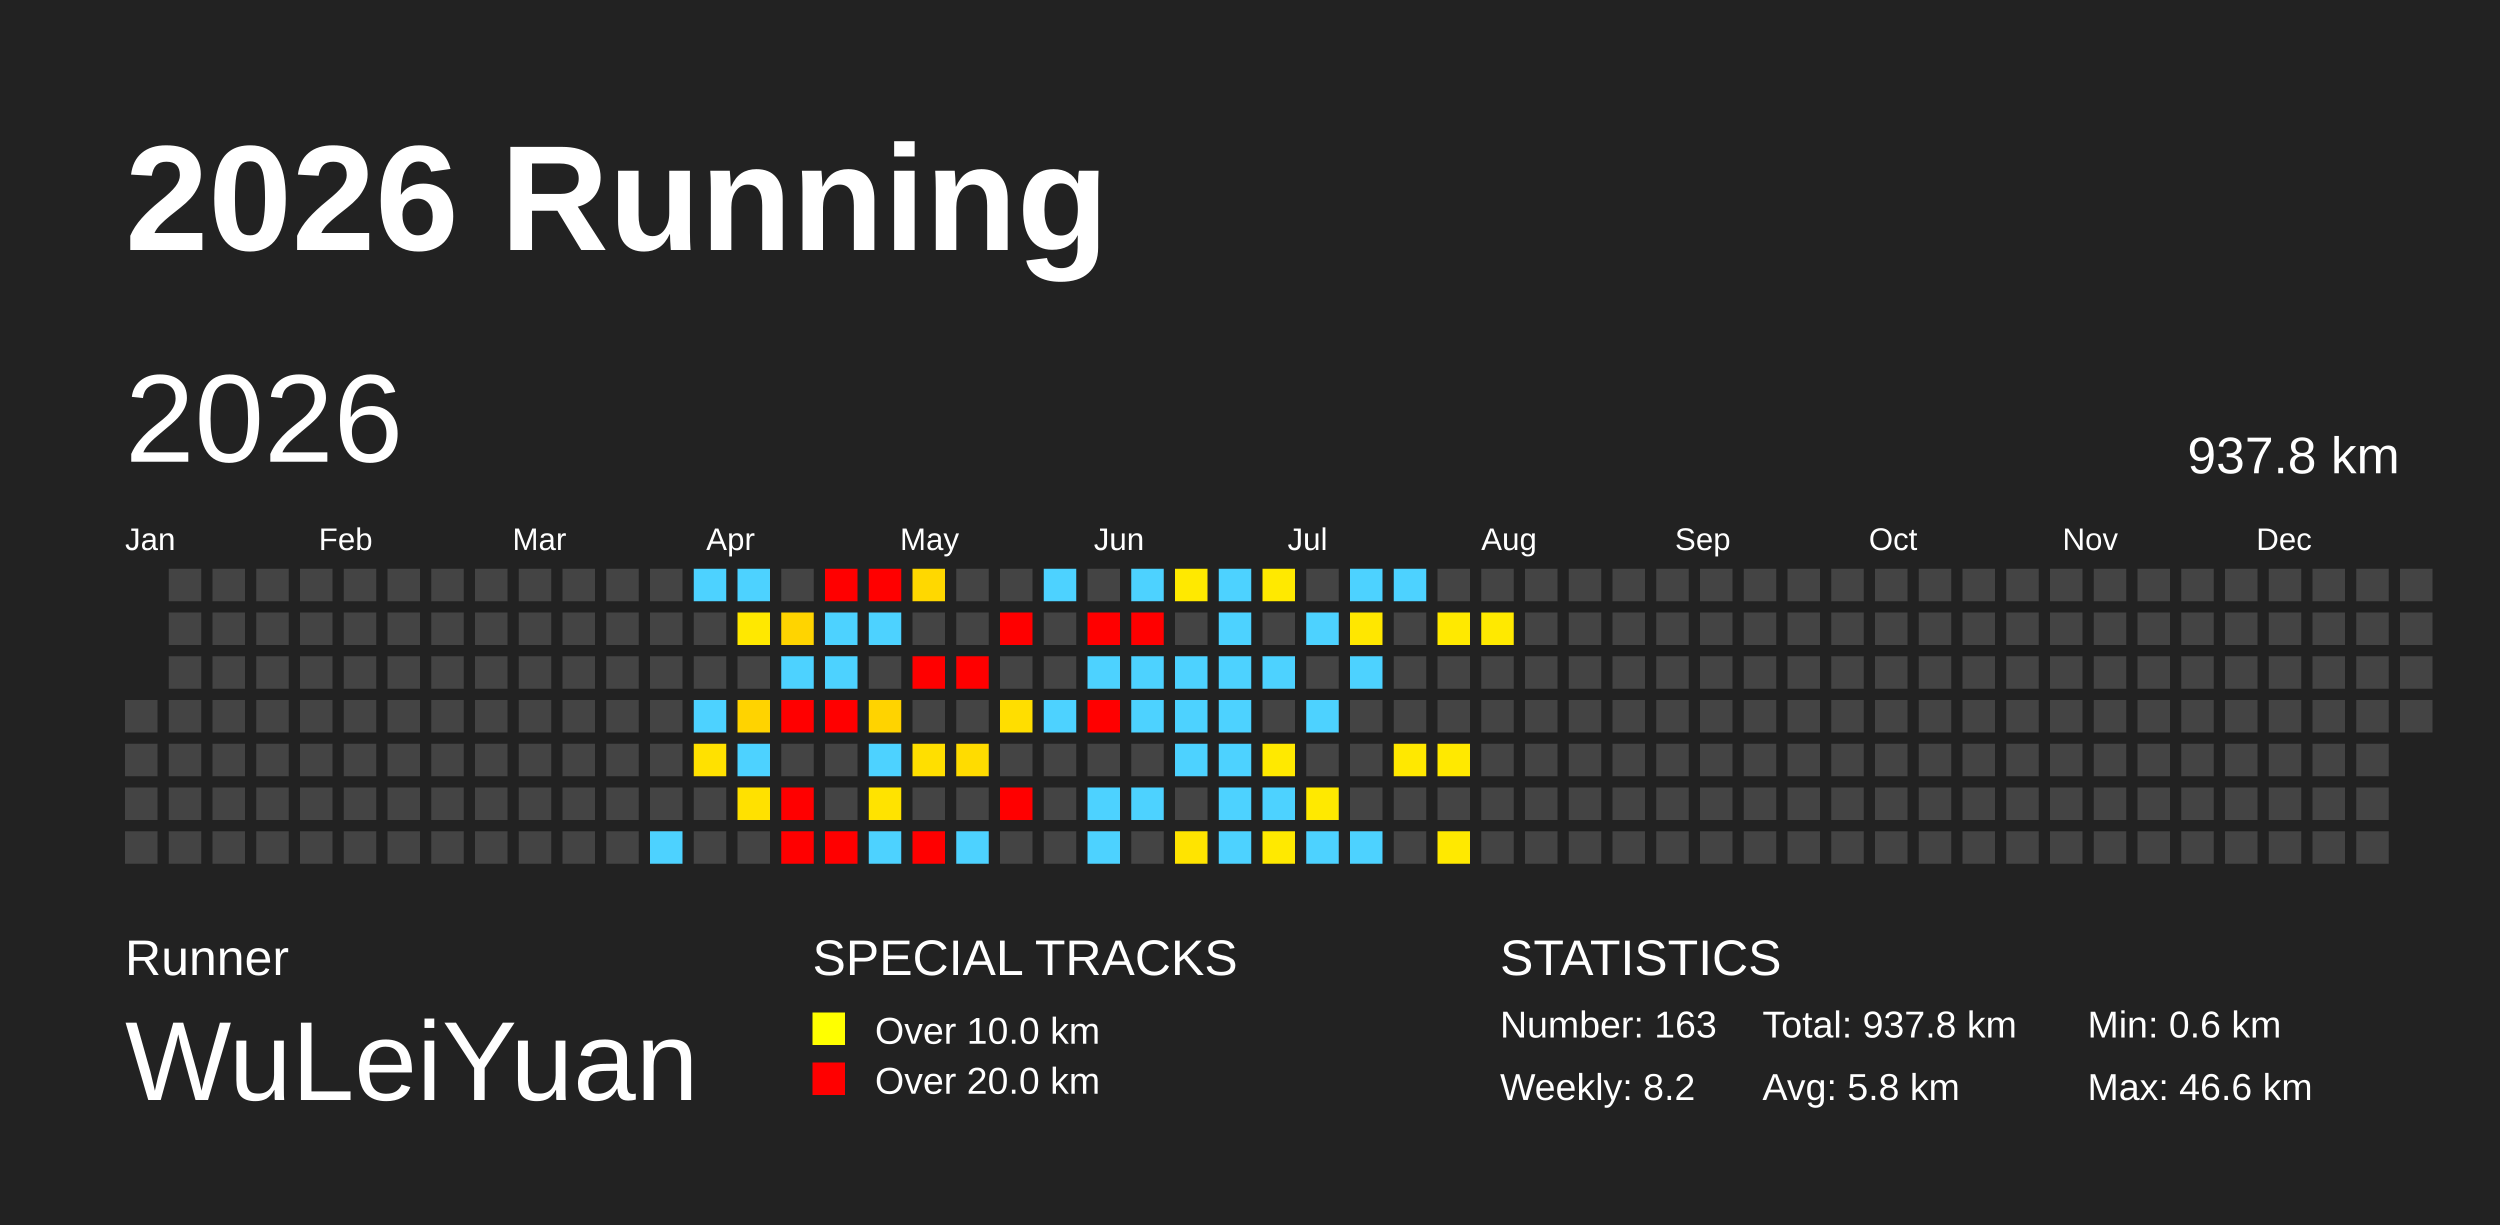
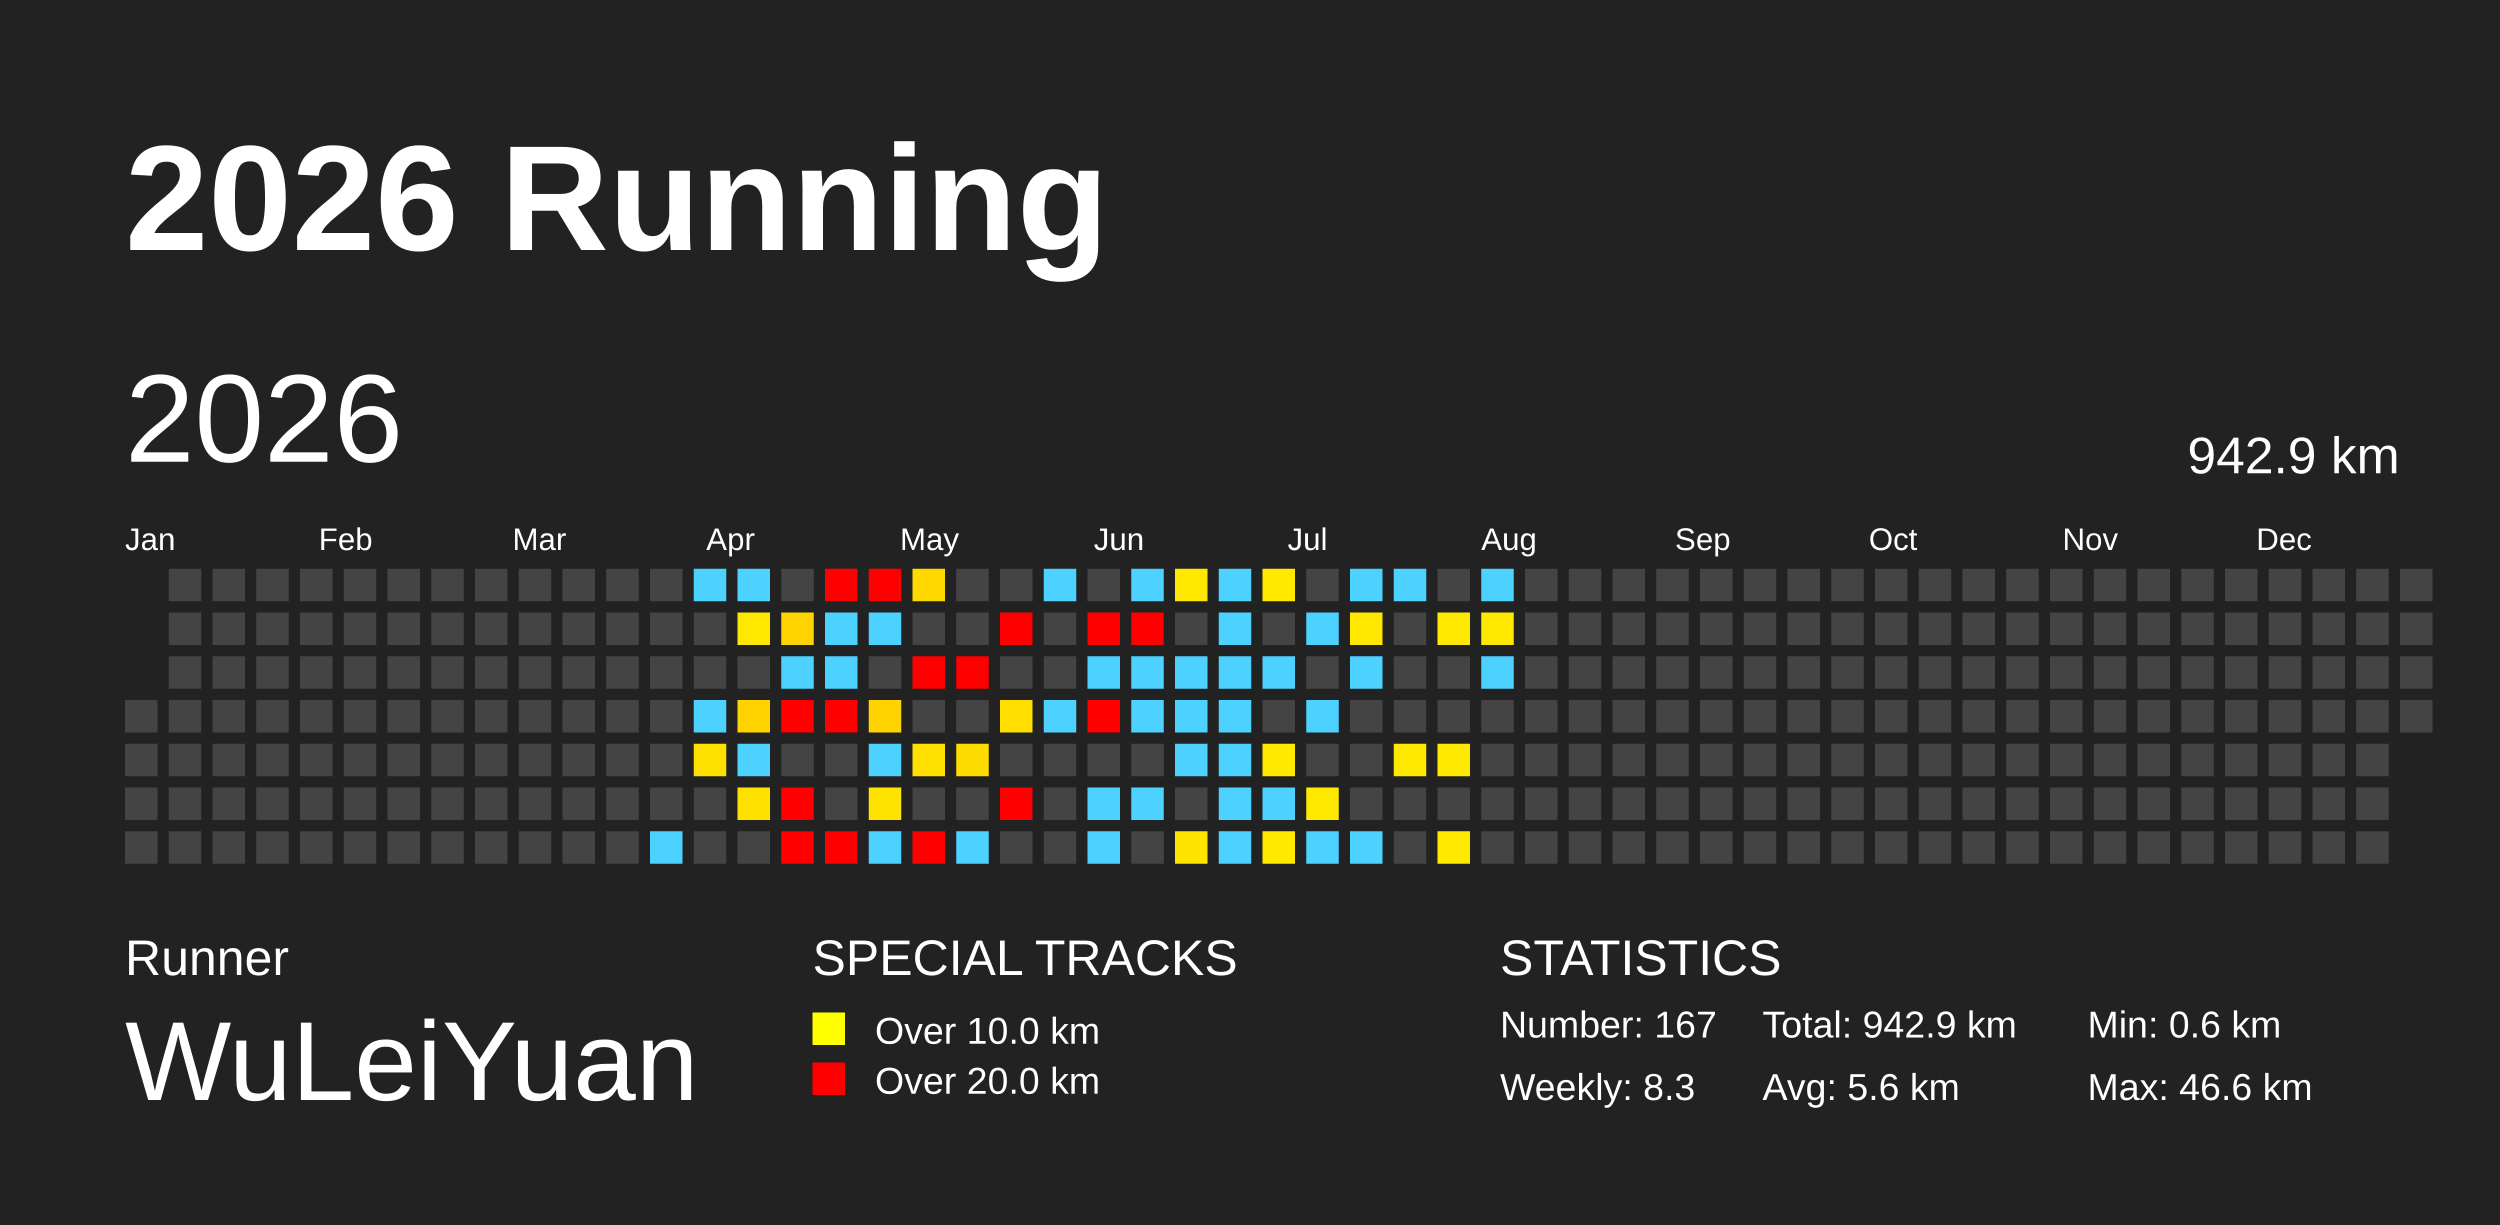
<svg xmlns="http://www.w3.org/2000/svg" baseProfile="full" height="98mm" version="1.1" viewBox="0,0,200,98" width="200mm">
  <defs />
  <rect fill="#222222" height="98" width="200" x="0" y="0" />
  <text fill="#FFFFFF" style="font-size:12px; font-family:Arial; font-weight:bold;" x="10" y="20">2026 Running</text>
  <text fill="#FFFFFF" style="font-size:4px; font-family:Arial" x="10" y="78">Runner</text>
  <text fill="#FFFFFF" style="font-size:9px; font-family:Arial" x="10" y="88">WuLeiYuan</text>
  <text fill="#FFFFFF" style="font-size:4px; font-family:Arial" x="65" y="78">SPECIAL TRACKS</text>
  <rect fill="yellow" height="2.6" width="2.6" x="65" y="81" />
  <text fill="#FFFFFF" style="font-size:3px; font-family:Arial" x="70" y="83.5">Over 10.0 km</text>
  <rect fill="red" height="2.6" width="2.6" x="65" y="85" />
  <text fill="#FFFFFF" style="font-size:3px; font-family:Arial" x="70" y="87.5">Over 20.0 km</text>
  <text fill="#FFFFFF" style="font-size:4px; font-family:Arial" x="120" y="78">STATISTICS</text>
-   <text fill="#FFFFFF" style="font-size:3px; font-family:Arial" x="120" y="83">Number: 163</text>
-   <text fill="#FFFFFF" style="font-size:3px; font-family:Arial" x="120" y="88">Weekly: 8.2</text>
-   <text fill="#FFFFFF" style="font-size:3px; font-family:Arial" x="141" y="83">Total: 937.8 km</text>
-   <text fill="#FFFFFF" style="font-size:3px; font-family:Arial" x="141" y="88">Avg: 5.8 km</text>
+   <text fill="#FFFFFF" style="font-size:3px; font-family:Arial" x="120" y="83">Number: 167</text>
+   <text fill="#FFFFFF" style="font-size:3px; font-family:Arial" x="120" y="88">Weekly: 8.3</text>
+   <text fill="#FFFFFF" style="font-size:3px; font-family:Arial" x="141" y="83">Total: 942.9 km</text>
+   <text fill="#FFFFFF" style="font-size:3px; font-family:Arial" x="141" y="88">Avg: 5.6 km</text>
  <text fill="#FFFFFF" style="font-size:3px; font-family:Arial" x="167" y="83">Min: 0.6 km</text>
  <text fill="#FFFFFF" style="font-size:3px; font-family:Arial" x="167" y="88">Max: 46.6 km</text>
  <text dominant-baseline="hanging" fill="#FFFFFF" style="font-size:10.0px; font-family:Arial;" x="10" y="30">2026</text>
-   <text dominant-baseline="hanging" fill="#FFFFFF" style="font-size:4.125px; font-family:Arial;" x="175" y="35">937.8 km</text>
+   <text dominant-baseline="hanging" fill="#FFFFFF" style="font-size:4.125px; font-family:Arial;" x="175" y="35">942.9 km</text>
  <text fill="#FFFFFF" style="font-size:2.5px; font-family:Arial" x="10.0" y="44">Jan</text>
  <text fill="#FFFFFF" style="font-size:2.5px; font-family:Arial" x="25.5" y="44">Feb</text>
  <text fill="#FFFFFF" style="font-size:2.5px; font-family:Arial" x="41.0" y="44">Mar</text>
  <text fill="#FFFFFF" style="font-size:2.5px; font-family:Arial" x="56.5" y="44">Apr</text>
  <text fill="#FFFFFF" style="font-size:2.5px; font-family:Arial" x="72.0" y="44">May</text>
  <text fill="#FFFFFF" style="font-size:2.5px; font-family:Arial" x="87.5" y="44">Jun</text>
  <text fill="#FFFFFF" style="font-size:2.5px; font-family:Arial" x="103.0" y="44">Jul</text>
  <text fill="#FFFFFF" style="font-size:2.5px; font-family:Arial" x="118.5" y="44">Aug</text>
  <text fill="#FFFFFF" style="font-size:2.5px; font-family:Arial" x="134.0" y="44">Sep</text>
  <text fill="#FFFFFF" style="font-size:2.5px; font-family:Arial" x="149.5" y="44">Oct</text>
  <text fill="#FFFFFF" style="font-size:2.5px; font-family:Arial" x="165.0" y="44">Nov</text>
  <text fill="#FFFFFF" style="font-size:2.5px; font-family:Arial" x="180.5" y="44">Dec</text>
  <rect fill="#444444" height="2.6" width="2.6" x="10.0" y="56.0" />
  <rect fill="#444444" height="2.6" width="2.6" x="10.0" y="59.5" />
  <rect fill="#444444" height="2.6" width="2.6" x="10.0" y="63.0" />
  <rect fill="#444444" height="2.6" width="2.6" x="10.0" y="66.5" />
  <rect fill="#444444" height="2.6" width="2.6" x="13.5" y="45.5" />
  <rect fill="#444444" height="2.6" width="2.6" x="13.5" y="49.0" />
  <rect fill="#444444" height="2.6" width="2.6" x="13.5" y="52.5" />
  <rect fill="#444444" height="2.6" width="2.6" x="13.5" y="56.0" />
  <rect fill="#444444" height="2.6" width="2.6" x="13.5" y="59.5" />
  <rect fill="#444444" height="2.6" width="2.6" x="13.5" y="63.0" />
  <rect fill="#444444" height="2.6" width="2.6" x="13.5" y="66.5" />
  <rect fill="#444444" height="2.6" width="2.6" x="17.0" y="45.5" />
  <rect fill="#444444" height="2.6" width="2.6" x="17.0" y="49.0" />
  <rect fill="#444444" height="2.6" width="2.6" x="17.0" y="52.5" />
  <rect fill="#444444" height="2.6" width="2.6" x="17.0" y="56.0" />
  <rect fill="#444444" height="2.6" width="2.6" x="17.0" y="59.5" />
  <rect fill="#444444" height="2.6" width="2.6" x="17.0" y="63.0" />
  <rect fill="#444444" height="2.6" width="2.6" x="17.0" y="66.5" />
  <rect fill="#444444" height="2.6" width="2.6" x="20.5" y="45.5" />
  <rect fill="#444444" height="2.6" width="2.6" x="20.5" y="49.0" />
  <rect fill="#444444" height="2.6" width="2.6" x="20.5" y="52.5" />
  <rect fill="#444444" height="2.6" width="2.6" x="20.5" y="56.0" />
  <rect fill="#444444" height="2.6" width="2.6" x="20.5" y="59.5" />
  <rect fill="#444444" height="2.6" width="2.6" x="20.5" y="63.0" />
  <rect fill="#444444" height="2.6" width="2.6" x="20.5" y="66.5" />
  <rect fill="#444444" height="2.6" width="2.6" x="24.0" y="45.5" />
  <rect fill="#444444" height="2.6" width="2.6" x="24.0" y="49.0" />
  <rect fill="#444444" height="2.6" width="2.6" x="24.0" y="52.5" />
  <rect fill="#444444" height="2.6" width="2.6" x="24.0" y="56.0" />
  <rect fill="#444444" height="2.6" width="2.6" x="24.0" y="59.5" />
  <rect fill="#444444" height="2.6" width="2.6" x="24.0" y="63.0" />
  <rect fill="#444444" height="2.6" width="2.6" x="24.0" y="66.5" />
  <rect fill="#444444" height="2.6" width="2.6" x="27.5" y="45.5" />
  <rect fill="#444444" height="2.6" width="2.6" x="27.5" y="49.0" />
  <rect fill="#444444" height="2.6" width="2.6" x="27.5" y="52.5" />
  <rect fill="#444444" height="2.6" width="2.6" x="27.5" y="56.0" />
  <rect fill="#444444" height="2.6" width="2.6" x="27.5" y="59.5" />
  <rect fill="#444444" height="2.6" width="2.6" x="27.5" y="63.0" />
  <rect fill="#444444" height="2.6" width="2.6" x="27.5" y="66.5" />
  <rect fill="#444444" height="2.6" width="2.6" x="31.0" y="45.5" />
  <rect fill="#444444" height="2.6" width="2.6" x="31.0" y="49.0" />
  <rect fill="#444444" height="2.6" width="2.6" x="31.0" y="52.5" />
  <rect fill="#444444" height="2.6" width="2.6" x="31.0" y="56.0" />
  <rect fill="#444444" height="2.6" width="2.6" x="31.0" y="59.5" />
  <rect fill="#444444" height="2.6" width="2.6" x="31.0" y="63.0" />
  <rect fill="#444444" height="2.6" width="2.6" x="31.0" y="66.5" />
  <rect fill="#444444" height="2.6" width="2.6" x="34.5" y="45.5" />
  <rect fill="#444444" height="2.6" width="2.6" x="34.5" y="49.0" />
  <rect fill="#444444" height="2.6" width="2.6" x="34.5" y="52.5" />
  <rect fill="#444444" height="2.6" width="2.6" x="34.5" y="56.0" />
  <rect fill="#444444" height="2.6" width="2.6" x="34.5" y="59.5" />
  <rect fill="#444444" height="2.6" width="2.6" x="34.5" y="63.0" />
  <rect fill="#444444" height="2.6" width="2.6" x="34.5" y="66.5" />
  <rect fill="#444444" height="2.6" width="2.6" x="38.0" y="45.5" />
  <rect fill="#444444" height="2.6" width="2.6" x="38.0" y="49.0" />
  <rect fill="#444444" height="2.6" width="2.6" x="38.0" y="52.5" />
  <rect fill="#444444" height="2.6" width="2.6" x="38.0" y="56.0" />
  <rect fill="#444444" height="2.6" width="2.6" x="38.0" y="59.5" />
  <rect fill="#444444" height="2.6" width="2.6" x="38.0" y="63.0" />
  <rect fill="#444444" height="2.6" width="2.6" x="38.0" y="66.5" />
  <rect fill="#444444" height="2.6" width="2.6" x="41.5" y="45.5" />
  <rect fill="#444444" height="2.6" width="2.6" x="41.5" y="49.0" />
  <rect fill="#444444" height="2.6" width="2.6" x="41.5" y="52.5" />
  <rect fill="#444444" height="2.6" width="2.6" x="41.5" y="56.0" />
  <rect fill="#444444" height="2.6" width="2.6" x="41.5" y="59.5" />
  <rect fill="#444444" height="2.6" width="2.6" x="41.5" y="63.0" />
  <rect fill="#444444" height="2.6" width="2.6" x="41.5" y="66.5" />
  <rect fill="#444444" height="2.6" width="2.6" x="45.0" y="45.5" />
  <rect fill="#444444" height="2.6" width="2.6" x="45.0" y="49.0" />
  <rect fill="#444444" height="2.6" width="2.6" x="45.0" y="52.5" />
  <rect fill="#444444" height="2.6" width="2.6" x="45.0" y="56.0" />
  <rect fill="#444444" height="2.6" width="2.6" x="45.0" y="59.5" />
  <rect fill="#444444" height="2.6" width="2.6" x="45.0" y="63.0" />
  <rect fill="#444444" height="2.6" width="2.6" x="45.0" y="66.5" />
  <rect fill="#444444" height="2.6" width="2.6" x="48.5" y="45.5" />
  <rect fill="#444444" height="2.6" width="2.6" x="48.5" y="49.0" />
  <rect fill="#444444" height="2.6" width="2.6" x="48.5" y="52.5" />
  <rect fill="#444444" height="2.6" width="2.6" x="48.5" y="56.0" />
  <rect fill="#444444" height="2.6" width="2.6" x="48.5" y="59.5" />
  <rect fill="#444444" height="2.6" width="2.6" x="48.5" y="63.0" />
  <rect fill="#444444" height="2.6" width="2.6" x="48.5" y="66.5" />
  <rect fill="#444444" height="2.6" width="2.6" x="52.0" y="45.5" />
  <rect fill="#444444" height="2.6" width="2.6" x="52.0" y="49.0" />
  <rect fill="#444444" height="2.6" width="2.6" x="52.0" y="52.5" />
  <rect fill="#444444" height="2.6" width="2.6" x="52.0" y="56.0" />
  <rect fill="#444444" height="2.6" width="2.6" x="52.0" y="59.5" />
  <rect fill="#444444" height="2.6" width="2.6" x="52.0" y="63.0" />
  <rect fill="#4dd2ff" height="2.6" width="2.6" x="52.0" y="66.5" />
  <rect fill="#4dd2ff" height="2.6" width="2.6" x="55.5" y="45.5" />
  <rect fill="#444444" height="2.6" width="2.6" x="55.5" y="49.0" />
  <rect fill="#444444" height="2.6" width="2.6" x="55.5" y="52.5" />
  <rect fill="#4dd2ff" height="2.6" width="2.6" x="55.5" y="56.0" />
  <rect fill="#ffe100" height="2.6" width="2.6" x="55.5" y="59.5" />
  <rect fill="#444444" height="2.6" width="2.6" x="55.5" y="63.0" />
  <rect fill="#444444" height="2.6" width="2.6" x="55.5" y="66.5" />
  <rect fill="#4dd2ff" height="2.6" width="2.6" x="59.0" y="45.5" />
  <rect fill="#ffe800" height="2.6" width="2.6" x="59.0" y="49.0" />
  <rect fill="#444444" height="2.6" width="2.6" x="59.0" y="52.5" />
  <rect fill="#ffd300" height="2.6" width="2.6" x="59.0" y="56.0" />
  <rect fill="#4dd2ff" height="2.6" width="2.6" x="59.0" y="59.5" />
  <rect fill="#ffe100" height="2.6" width="2.6" x="59.0" y="63.0" />
  <rect fill="#444444" height="2.6" width="2.6" x="59.0" y="66.5" />
  <rect fill="#444444" height="2.6" width="2.6" x="62.5" y="45.5" />
  <rect fill="#ffd400" height="2.6" width="2.6" x="62.5" y="49.0" />
  <rect fill="#4dd2ff" height="2.6" width="2.6" x="62.5" y="52.5" />
  <rect fill="red" height="2.6" width="2.6" x="62.5" y="56.0" />
  <rect fill="#444444" height="2.6" width="2.6" x="62.5" y="59.5" />
  <rect fill="red" height="2.6" width="2.6" x="62.5" y="63.0" />
  <rect fill="red" height="2.6" width="2.6" x="62.5" y="66.5" />
  <rect fill="red" height="2.6" width="2.6" x="66.0" y="45.5" />
  <rect fill="#4dd2ff" height="2.6" width="2.6" x="66.0" y="49.0" />
  <rect fill="#4dd2ff" height="2.6" width="2.6" x="66.0" y="52.5" />
  <rect fill="red" height="2.6" width="2.6" x="66.0" y="56.0" />
  <rect fill="#444444" height="2.6" width="2.6" x="66.0" y="59.5" />
  <rect fill="#444444" height="2.6" width="2.6" x="66.0" y="63.0" />
  <rect fill="red" height="2.6" width="2.6" x="66.0" y="66.5" />
  <rect fill="red" height="2.6" width="2.6" x="69.5" y="45.5" />
  <rect fill="#4dd2ff" height="2.6" width="2.6" x="69.5" y="49.0" />
  <rect fill="#444444" height="2.6" width="2.6" x="69.5" y="52.5" />
  <rect fill="#ffd300" height="2.6" width="2.6" x="69.5" y="56.0" />
  <rect fill="#4dd2ff" height="2.6" width="2.6" x="69.5" y="59.5" />
  <rect fill="#ffe300" height="2.6" width="2.6" x="69.5" y="63.0" />
  <rect fill="#4dd2ff" height="2.6" width="2.6" x="69.5" y="66.5" />
  <rect fill="#ffd800" height="2.6" width="2.6" x="73.0" y="45.5" />
  <rect fill="#444444" height="2.6" width="2.6" x="73.0" y="49.0" />
  <rect fill="red" height="2.6" width="2.6" x="73.0" y="52.5" />
  <rect fill="#444444" height="2.6" width="2.6" x="73.0" y="56.0" />
  <rect fill="#ffdf00" height="2.6" width="2.6" x="73.0" y="59.5" />
  <rect fill="#444444" height="2.6" width="2.6" x="73.0" y="63.0" />
  <rect fill="red" height="2.6" width="2.6" x="73.0" y="66.5" />
  <rect fill="#444444" height="2.6" width="2.6" x="76.5" y="45.5" />
  <rect fill="#444444" height="2.6" width="2.6" x="76.5" y="49.0" />
  <rect fill="red" height="2.6" width="2.6" x="76.5" y="52.5" />
  <rect fill="#444444" height="2.6" width="2.6" x="76.5" y="56.0" />
  <rect fill="#ffdc00" height="2.6" width="2.6" x="76.5" y="59.5" />
  <rect fill="#444444" height="2.6" width="2.6" x="76.5" y="63.0" />
  <rect fill="#4dd2ff" height="2.6" width="2.6" x="76.5" y="66.5" />
  <rect fill="#444444" height="2.6" width="2.6" x="80.0" y="45.5" />
  <rect fill="red" height="2.6" width="2.6" x="80.0" y="49.0" />
  <rect fill="#444444" height="2.6" width="2.6" x="80.0" y="52.5" />
  <rect fill="#ffde00" height="2.6" width="2.6" x="80.0" y="56.0" />
  <rect fill="#444444" height="2.6" width="2.6" x="80.0" y="59.5" />
  <rect fill="red" height="2.6" width="2.6" x="80.0" y="63.0" />
  <rect fill="#444444" height="2.6" width="2.6" x="80.0" y="66.5" />
  <rect fill="#4dd2ff" height="2.6" width="2.6" x="83.5" y="45.5" />
  <rect fill="#444444" height="2.6" width="2.6" x="83.5" y="49.0" />
  <rect fill="#444444" height="2.6" width="2.6" x="83.5" y="52.5" />
  <rect fill="#4dd2ff" height="2.6" width="2.6" x="83.5" y="56.0" />
  <rect fill="#444444" height="2.6" width="2.6" x="83.5" y="59.5" />
  <rect fill="#444444" height="2.6" width="2.6" x="83.5" y="63.0" />
  <rect fill="#444444" height="2.6" width="2.6" x="83.5" y="66.5" />
  <rect fill="#444444" height="2.6" width="2.6" x="87.0" y="45.5" />
  <rect fill="red" height="2.6" width="2.6" x="87.0" y="49.0" />
  <rect fill="#4dd2ff" height="2.6" width="2.6" x="87.0" y="52.5" />
  <rect fill="red" height="2.6" width="2.6" x="87.0" y="56.0" />
  <rect fill="#444444" height="2.6" width="2.6" x="87.0" y="59.5" />
  <rect fill="#4dd2ff" height="2.6" width="2.6" x="87.0" y="63.0" />
  <rect fill="#4dd2ff" height="2.6" width="2.6" x="87.0" y="66.5" />
  <rect fill="#4dd2ff" height="2.6" width="2.6" x="90.5" y="45.5" />
  <rect fill="red" height="2.6" width="2.6" x="90.5" y="49.0" />
  <rect fill="#4dd2ff" height="2.6" width="2.6" x="90.5" y="52.5" />
  <rect fill="#4dd2ff" height="2.6" width="2.6" x="90.5" y="56.0" />
  <rect fill="#444444" height="2.6" width="2.6" x="90.5" y="59.5" />
  <rect fill="#4dd2ff" height="2.6" width="2.6" x="90.5" y="63.0" />
  <rect fill="#444444" height="2.6" width="2.6" x="90.5" y="66.5" />
  <rect fill="#ffe900" height="2.6" width="2.6" x="94.0" y="45.5" />
  <rect fill="#444444" height="2.6" width="2.6" x="94.0" y="49.0" />
  <rect fill="#4dd2ff" height="2.6" width="2.6" x="94.0" y="52.5" />
  <rect fill="#4dd2ff" height="2.6" width="2.6" x="94.0" y="56.0" />
  <rect fill="#4dd2ff" height="2.6" width="2.6" x="94.0" y="59.5" />
  <rect fill="#444444" height="2.6" width="2.6" x="94.0" y="63.0" />
  <rect fill="#ffe400" height="2.6" width="2.6" x="94.0" y="66.5" />
  <rect fill="#4dd2ff" height="2.6" width="2.6" x="97.5" y="45.5" />
  <rect fill="#4dd2ff" height="2.6" width="2.6" x="97.5" y="49.0" />
  <rect fill="#4dd2ff" height="2.6" width="2.6" x="97.5" y="52.5" />
  <rect fill="#4dd2ff" height="2.6" width="2.6" x="97.5" y="56.0" />
  <rect fill="#4dd2ff" height="2.6" width="2.6" x="97.5" y="59.5" />
  <rect fill="#4dd2ff" height="2.6" width="2.6" x="97.5" y="63.0" />
  <rect fill="#4dd2ff" height="2.6" width="2.6" x="97.5" y="66.5" />
  <rect fill="#ffe900" height="2.6" width="2.6" x="101.0" y="45.5" />
  <rect fill="#444444" height="2.6" width="2.6" x="101.0" y="49.0" />
  <rect fill="#4dd2ff" height="2.6" width="2.6" x="101.0" y="52.5" />
  <rect fill="#444444" height="2.6" width="2.6" x="101.0" y="56.0" />
  <rect fill="#ffe900" height="2.6" width="2.6" x="101.0" y="59.5" />
  <rect fill="#4dd2ff" height="2.6" width="2.6" x="101.0" y="63.0" />
  <rect fill="#ffe900" height="2.6" width="2.6" x="101.0" y="66.5" />
  <rect fill="#444444" height="2.6" width="2.6" x="104.5" y="45.5" />
  <rect fill="#4dd2ff" height="2.6" width="2.6" x="104.5" y="49.0" />
  <rect fill="#444444" height="2.6" width="2.6" x="104.5" y="52.5" />
  <rect fill="#4dd2ff" height="2.6" width="2.6" x="104.5" y="56.0" />
  <rect fill="#444444" height="2.6" width="2.6" x="104.5" y="59.5" />
  <rect fill="#ffe900" height="2.6" width="2.6" x="104.5" y="63.0" />
  <rect fill="#4dd2ff" height="2.6" width="2.6" x="104.5" y="66.5" />
  <rect fill="#4dd2ff" height="2.6" width="2.6" x="108.0" y="45.5" />
  <rect fill="#ffe700" height="2.6" width="2.6" x="108.0" y="49.0" />
  <rect fill="#4dd2ff" height="2.6" width="2.6" x="108.0" y="52.5" />
  <rect fill="#444444" height="2.6" width="2.6" x="108.0" y="56.0" />
  <rect fill="#444444" height="2.6" width="2.6" x="108.0" y="59.5" />
  <rect fill="#444444" height="2.6" width="2.6" x="108.0" y="63.0" />
  <rect fill="#4dd2ff" height="2.6" width="2.6" x="108.0" y="66.5" />
  <rect fill="#4dd2ff" height="2.6" width="2.6" x="111.5" y="45.5" />
  <rect fill="#444444" height="2.6" width="2.6" x="111.5" y="49.0" />
  <rect fill="#444444" height="2.6" width="2.6" x="111.5" y="52.5" />
  <rect fill="#444444" height="2.6" width="2.6" x="111.5" y="56.0" />
  <rect fill="#ffe800" height="2.6" width="2.6" x="111.5" y="59.5" />
  <rect fill="#444444" height="2.6" width="2.6" x="111.5" y="63.0" />
  <rect fill="#444444" height="2.6" width="2.6" x="111.5" y="66.5" />
  <rect fill="#444444" height="2.6" width="2.6" x="115.0" y="45.5" />
  <rect fill="#ffe900" height="2.6" width="2.6" x="115.0" y="49.0" />
  <rect fill="#444444" height="2.6" width="2.6" x="115.0" y="52.5" />
  <rect fill="#444444" height="2.6" width="2.6" x="115.0" y="56.0" />
  <rect fill="#ffe900" height="2.6" width="2.6" x="115.0" y="59.5" />
  <rect fill="#444444" height="2.6" width="2.6" x="115.0" y="63.0" />
  <rect fill="#ffe900" height="2.6" width="2.6" x="115.0" y="66.5" />
-   <rect fill="#444444" height="2.6" width="2.6" x="118.5" y="45.5" />
+   <rect fill="#4dd2ff" height="2.6" width="2.6" x="118.5" y="45.5" />
  <rect fill="#ffe900" height="2.6" width="2.6" x="118.5" y="49.0" />
-   <rect fill="#444444" height="2.6" width="2.6" x="118.5" y="52.5" />
+   <rect fill="#4dd2ff" height="2.6" width="2.6" x="118.5" y="52.5" />
  <rect fill="#444444" height="2.6" width="2.6" x="118.5" y="56.0" />
  <rect fill="#444444" height="2.6" width="2.6" x="118.5" y="59.5" />
  <rect fill="#444444" height="2.6" width="2.6" x="118.5" y="63.0" />
  <rect fill="#444444" height="2.6" width="2.6" x="118.5" y="66.5" />
  <rect fill="#444444" height="2.6" width="2.6" x="122.0" y="45.5" />
  <rect fill="#444444" height="2.6" width="2.6" x="122.0" y="49.0" />
  <rect fill="#444444" height="2.6" width="2.6" x="122.0" y="52.5" />
  <rect fill="#444444" height="2.6" width="2.6" x="122.0" y="56.0" />
  <rect fill="#444444" height="2.6" width="2.6" x="122.0" y="59.5" />
  <rect fill="#444444" height="2.6" width="2.6" x="122.0" y="63.0" />
  <rect fill="#444444" height="2.6" width="2.6" x="122.0" y="66.5" />
  <rect fill="#444444" height="2.6" width="2.6" x="125.5" y="45.5" />
  <rect fill="#444444" height="2.6" width="2.6" x="125.5" y="49.0" />
  <rect fill="#444444" height="2.6" width="2.6" x="125.5" y="52.5" />
  <rect fill="#444444" height="2.6" width="2.6" x="125.5" y="56.0" />
  <rect fill="#444444" height="2.6" width="2.6" x="125.5" y="59.5" />
  <rect fill="#444444" height="2.6" width="2.6" x="125.5" y="63.0" />
  <rect fill="#444444" height="2.6" width="2.6" x="125.5" y="66.5" />
  <rect fill="#444444" height="2.6" width="2.6" x="129.0" y="45.5" />
  <rect fill="#444444" height="2.6" width="2.6" x="129.0" y="49.0" />
  <rect fill="#444444" height="2.6" width="2.6" x="129.0" y="52.5" />
  <rect fill="#444444" height="2.6" width="2.6" x="129.0" y="56.0" />
  <rect fill="#444444" height="2.6" width="2.6" x="129.0" y="59.5" />
  <rect fill="#444444" height="2.6" width="2.6" x="129.0" y="63.0" />
  <rect fill="#444444" height="2.6" width="2.6" x="129.0" y="66.5" />
  <rect fill="#444444" height="2.6" width="2.6" x="132.5" y="45.5" />
  <rect fill="#444444" height="2.6" width="2.6" x="132.5" y="49.0" />
  <rect fill="#444444" height="2.6" width="2.6" x="132.5" y="52.5" />
  <rect fill="#444444" height="2.6" width="2.6" x="132.5" y="56.0" />
  <rect fill="#444444" height="2.6" width="2.6" x="132.5" y="59.5" />
  <rect fill="#444444" height="2.6" width="2.6" x="132.5" y="63.0" />
  <rect fill="#444444" height="2.6" width="2.6" x="132.5" y="66.5" />
  <rect fill="#444444" height="2.6" width="2.6" x="136.0" y="45.5" />
  <rect fill="#444444" height="2.6" width="2.6" x="136.0" y="49.0" />
  <rect fill="#444444" height="2.6" width="2.6" x="136.0" y="52.5" />
  <rect fill="#444444" height="2.6" width="2.6" x="136.0" y="56.0" />
  <rect fill="#444444" height="2.6" width="2.6" x="136.0" y="59.5" />
  <rect fill="#444444" height="2.6" width="2.6" x="136.0" y="63.0" />
  <rect fill="#444444" height="2.6" width="2.6" x="136.0" y="66.5" />
  <rect fill="#444444" height="2.6" width="2.6" x="139.5" y="45.5" />
  <rect fill="#444444" height="2.6" width="2.6" x="139.5" y="49.0" />
  <rect fill="#444444" height="2.6" width="2.6" x="139.5" y="52.5" />
  <rect fill="#444444" height="2.6" width="2.6" x="139.5" y="56.0" />
  <rect fill="#444444" height="2.6" width="2.6" x="139.5" y="59.5" />
  <rect fill="#444444" height="2.6" width="2.6" x="139.5" y="63.0" />
  <rect fill="#444444" height="2.6" width="2.6" x="139.5" y="66.5" />
  <rect fill="#444444" height="2.6" width="2.6" x="143.0" y="45.5" />
  <rect fill="#444444" height="2.6" width="2.6" x="143.0" y="49.0" />
  <rect fill="#444444" height="2.6" width="2.6" x="143.0" y="52.5" />
  <rect fill="#444444" height="2.6" width="2.6" x="143.0" y="56.0" />
  <rect fill="#444444" height="2.6" width="2.6" x="143.0" y="59.5" />
  <rect fill="#444444" height="2.6" width="2.6" x="143.0" y="63.0" />
  <rect fill="#444444" height="2.6" width="2.6" x="143.0" y="66.5" />
  <rect fill="#444444" height="2.6" width="2.6" x="146.5" y="45.5" />
  <rect fill="#444444" height="2.6" width="2.6" x="146.5" y="49.0" />
  <rect fill="#444444" height="2.6" width="2.6" x="146.5" y="52.5" />
  <rect fill="#444444" height="2.6" width="2.6" x="146.5" y="56.0" />
  <rect fill="#444444" height="2.6" width="2.6" x="146.5" y="59.5" />
  <rect fill="#444444" height="2.6" width="2.6" x="146.5" y="63.0" />
  <rect fill="#444444" height="2.6" width="2.6" x="146.5" y="66.5" />
  <rect fill="#444444" height="2.6" width="2.6" x="150.0" y="45.5" />
  <rect fill="#444444" height="2.6" width="2.6" x="150.0" y="49.0" />
  <rect fill="#444444" height="2.6" width="2.6" x="150.0" y="52.5" />
  <rect fill="#444444" height="2.6" width="2.6" x="150.0" y="56.0" />
  <rect fill="#444444" height="2.6" width="2.6" x="150.0" y="59.5" />
  <rect fill="#444444" height="2.6" width="2.6" x="150.0" y="63.0" />
  <rect fill="#444444" height="2.6" width="2.6" x="150.0" y="66.5" />
  <rect fill="#444444" height="2.6" width="2.6" x="153.5" y="45.5" />
  <rect fill="#444444" height="2.6" width="2.6" x="153.5" y="49.0" />
  <rect fill="#444444" height="2.6" width="2.6" x="153.5" y="52.5" />
  <rect fill="#444444" height="2.6" width="2.6" x="153.5" y="56.0" />
  <rect fill="#444444" height="2.6" width="2.6" x="153.5" y="59.5" />
  <rect fill="#444444" height="2.6" width="2.6" x="153.5" y="63.0" />
  <rect fill="#444444" height="2.6" width="2.6" x="153.5" y="66.5" />
  <rect fill="#444444" height="2.6" width="2.6" x="157.0" y="45.5" />
  <rect fill="#444444" height="2.6" width="2.6" x="157.0" y="49.0" />
  <rect fill="#444444" height="2.6" width="2.6" x="157.0" y="52.5" />
  <rect fill="#444444" height="2.6" width="2.6" x="157.0" y="56.0" />
  <rect fill="#444444" height="2.6" width="2.6" x="157.0" y="59.5" />
  <rect fill="#444444" height="2.6" width="2.6" x="157.0" y="63.0" />
  <rect fill="#444444" height="2.6" width="2.6" x="157.0" y="66.5" />
  <rect fill="#444444" height="2.6" width="2.6" x="160.5" y="45.5" />
  <rect fill="#444444" height="2.6" width="2.6" x="160.5" y="49.0" />
  <rect fill="#444444" height="2.6" width="2.6" x="160.5" y="52.5" />
  <rect fill="#444444" height="2.6" width="2.6" x="160.5" y="56.0" />
  <rect fill="#444444" height="2.6" width="2.6" x="160.5" y="59.5" />
  <rect fill="#444444" height="2.6" width="2.6" x="160.5" y="63.0" />
  <rect fill="#444444" height="2.6" width="2.6" x="160.5" y="66.5" />
  <rect fill="#444444" height="2.6" width="2.6" x="164.0" y="45.5" />
  <rect fill="#444444" height="2.6" width="2.6" x="164.0" y="49.0" />
  <rect fill="#444444" height="2.6" width="2.6" x="164.0" y="52.5" />
  <rect fill="#444444" height="2.6" width="2.6" x="164.0" y="56.0" />
  <rect fill="#444444" height="2.6" width="2.6" x="164.0" y="59.5" />
  <rect fill="#444444" height="2.6" width="2.6" x="164.0" y="63.0" />
  <rect fill="#444444" height="2.6" width="2.6" x="164.0" y="66.5" />
  <rect fill="#444444" height="2.6" width="2.6" x="167.5" y="45.5" />
  <rect fill="#444444" height="2.6" width="2.6" x="167.5" y="49.0" />
  <rect fill="#444444" height="2.6" width="2.6" x="167.5" y="52.5" />
  <rect fill="#444444" height="2.6" width="2.6" x="167.5" y="56.0" />
  <rect fill="#444444" height="2.6" width="2.6" x="167.5" y="59.5" />
  <rect fill="#444444" height="2.6" width="2.6" x="167.5" y="63.0" />
  <rect fill="#444444" height="2.6" width="2.6" x="167.5" y="66.5" />
  <rect fill="#444444" height="2.6" width="2.6" x="171.0" y="45.5" />
  <rect fill="#444444" height="2.6" width="2.6" x="171.0" y="49.0" />
  <rect fill="#444444" height="2.6" width="2.6" x="171.0" y="52.5" />
  <rect fill="#444444" height="2.6" width="2.6" x="171.0" y="56.0" />
  <rect fill="#444444" height="2.6" width="2.6" x="171.0" y="59.5" />
  <rect fill="#444444" height="2.6" width="2.6" x="171.0" y="63.0" />
  <rect fill="#444444" height="2.6" width="2.6" x="171.0" y="66.5" />
  <rect fill="#444444" height="2.6" width="2.6" x="174.5" y="45.5" />
  <rect fill="#444444" height="2.6" width="2.6" x="174.5" y="49.0" />
  <rect fill="#444444" height="2.6" width="2.6" x="174.5" y="52.5" />
  <rect fill="#444444" height="2.6" width="2.6" x="174.5" y="56.0" />
  <rect fill="#444444" height="2.6" width="2.6" x="174.5" y="59.5" />
  <rect fill="#444444" height="2.6" width="2.6" x="174.5" y="63.0" />
  <rect fill="#444444" height="2.6" width="2.6" x="174.5" y="66.5" />
  <rect fill="#444444" height="2.6" width="2.6" x="178.0" y="45.5" />
  <rect fill="#444444" height="2.6" width="2.6" x="178.0" y="49.0" />
  <rect fill="#444444" height="2.6" width="2.6" x="178.0" y="52.5" />
  <rect fill="#444444" height="2.6" width="2.6" x="178.0" y="56.0" />
  <rect fill="#444444" height="2.6" width="2.6" x="178.0" y="59.5" />
  <rect fill="#444444" height="2.6" width="2.6" x="178.0" y="63.0" />
  <rect fill="#444444" height="2.6" width="2.6" x="178.0" y="66.5" />
  <rect fill="#444444" height="2.6" width="2.6" x="181.5" y="45.5" />
  <rect fill="#444444" height="2.6" width="2.6" x="181.5" y="49.0" />
  <rect fill="#444444" height="2.6" width="2.6" x="181.5" y="52.5" />
  <rect fill="#444444" height="2.6" width="2.6" x="181.5" y="56.0" />
  <rect fill="#444444" height="2.6" width="2.6" x="181.5" y="59.5" />
  <rect fill="#444444" height="2.6" width="2.6" x="181.5" y="63.0" />
  <rect fill="#444444" height="2.6" width="2.6" x="181.5" y="66.5" />
  <rect fill="#444444" height="2.6" width="2.6" x="185.0" y="45.5" />
  <rect fill="#444444" height="2.6" width="2.6" x="185.0" y="49.0" />
  <rect fill="#444444" height="2.6" width="2.6" x="185.0" y="52.5" />
  <rect fill="#444444" height="2.6" width="2.6" x="185.0" y="56.0" />
  <rect fill="#444444" height="2.6" width="2.6" x="185.0" y="59.5" />
  <rect fill="#444444" height="2.6" width="2.6" x="185.0" y="63.0" />
  <rect fill="#444444" height="2.6" width="2.6" x="185.0" y="66.5" />
  <rect fill="#444444" height="2.6" width="2.6" x="188.5" y="45.5" />
  <rect fill="#444444" height="2.6" width="2.6" x="188.5" y="49.0" />
  <rect fill="#444444" height="2.6" width="2.6" x="188.5" y="52.5" />
  <rect fill="#444444" height="2.6" width="2.6" x="188.5" y="56.0" />
  <rect fill="#444444" height="2.6" width="2.6" x="188.5" y="59.5" />
  <rect fill="#444444" height="2.6" width="2.6" x="188.5" y="63.0" />
  <rect fill="#444444" height="2.6" width="2.6" x="188.5" y="66.5" />
  <rect fill="#444444" height="2.6" width="2.6" x="192.0" y="45.5" />
  <rect fill="#444444" height="2.6" width="2.6" x="192.0" y="49.0" />
  <rect fill="#444444" height="2.6" width="2.6" x="192.0" y="52.5" />
  <rect fill="#444444" height="2.6" width="2.6" x="192.0" y="56.0" />
</svg>
